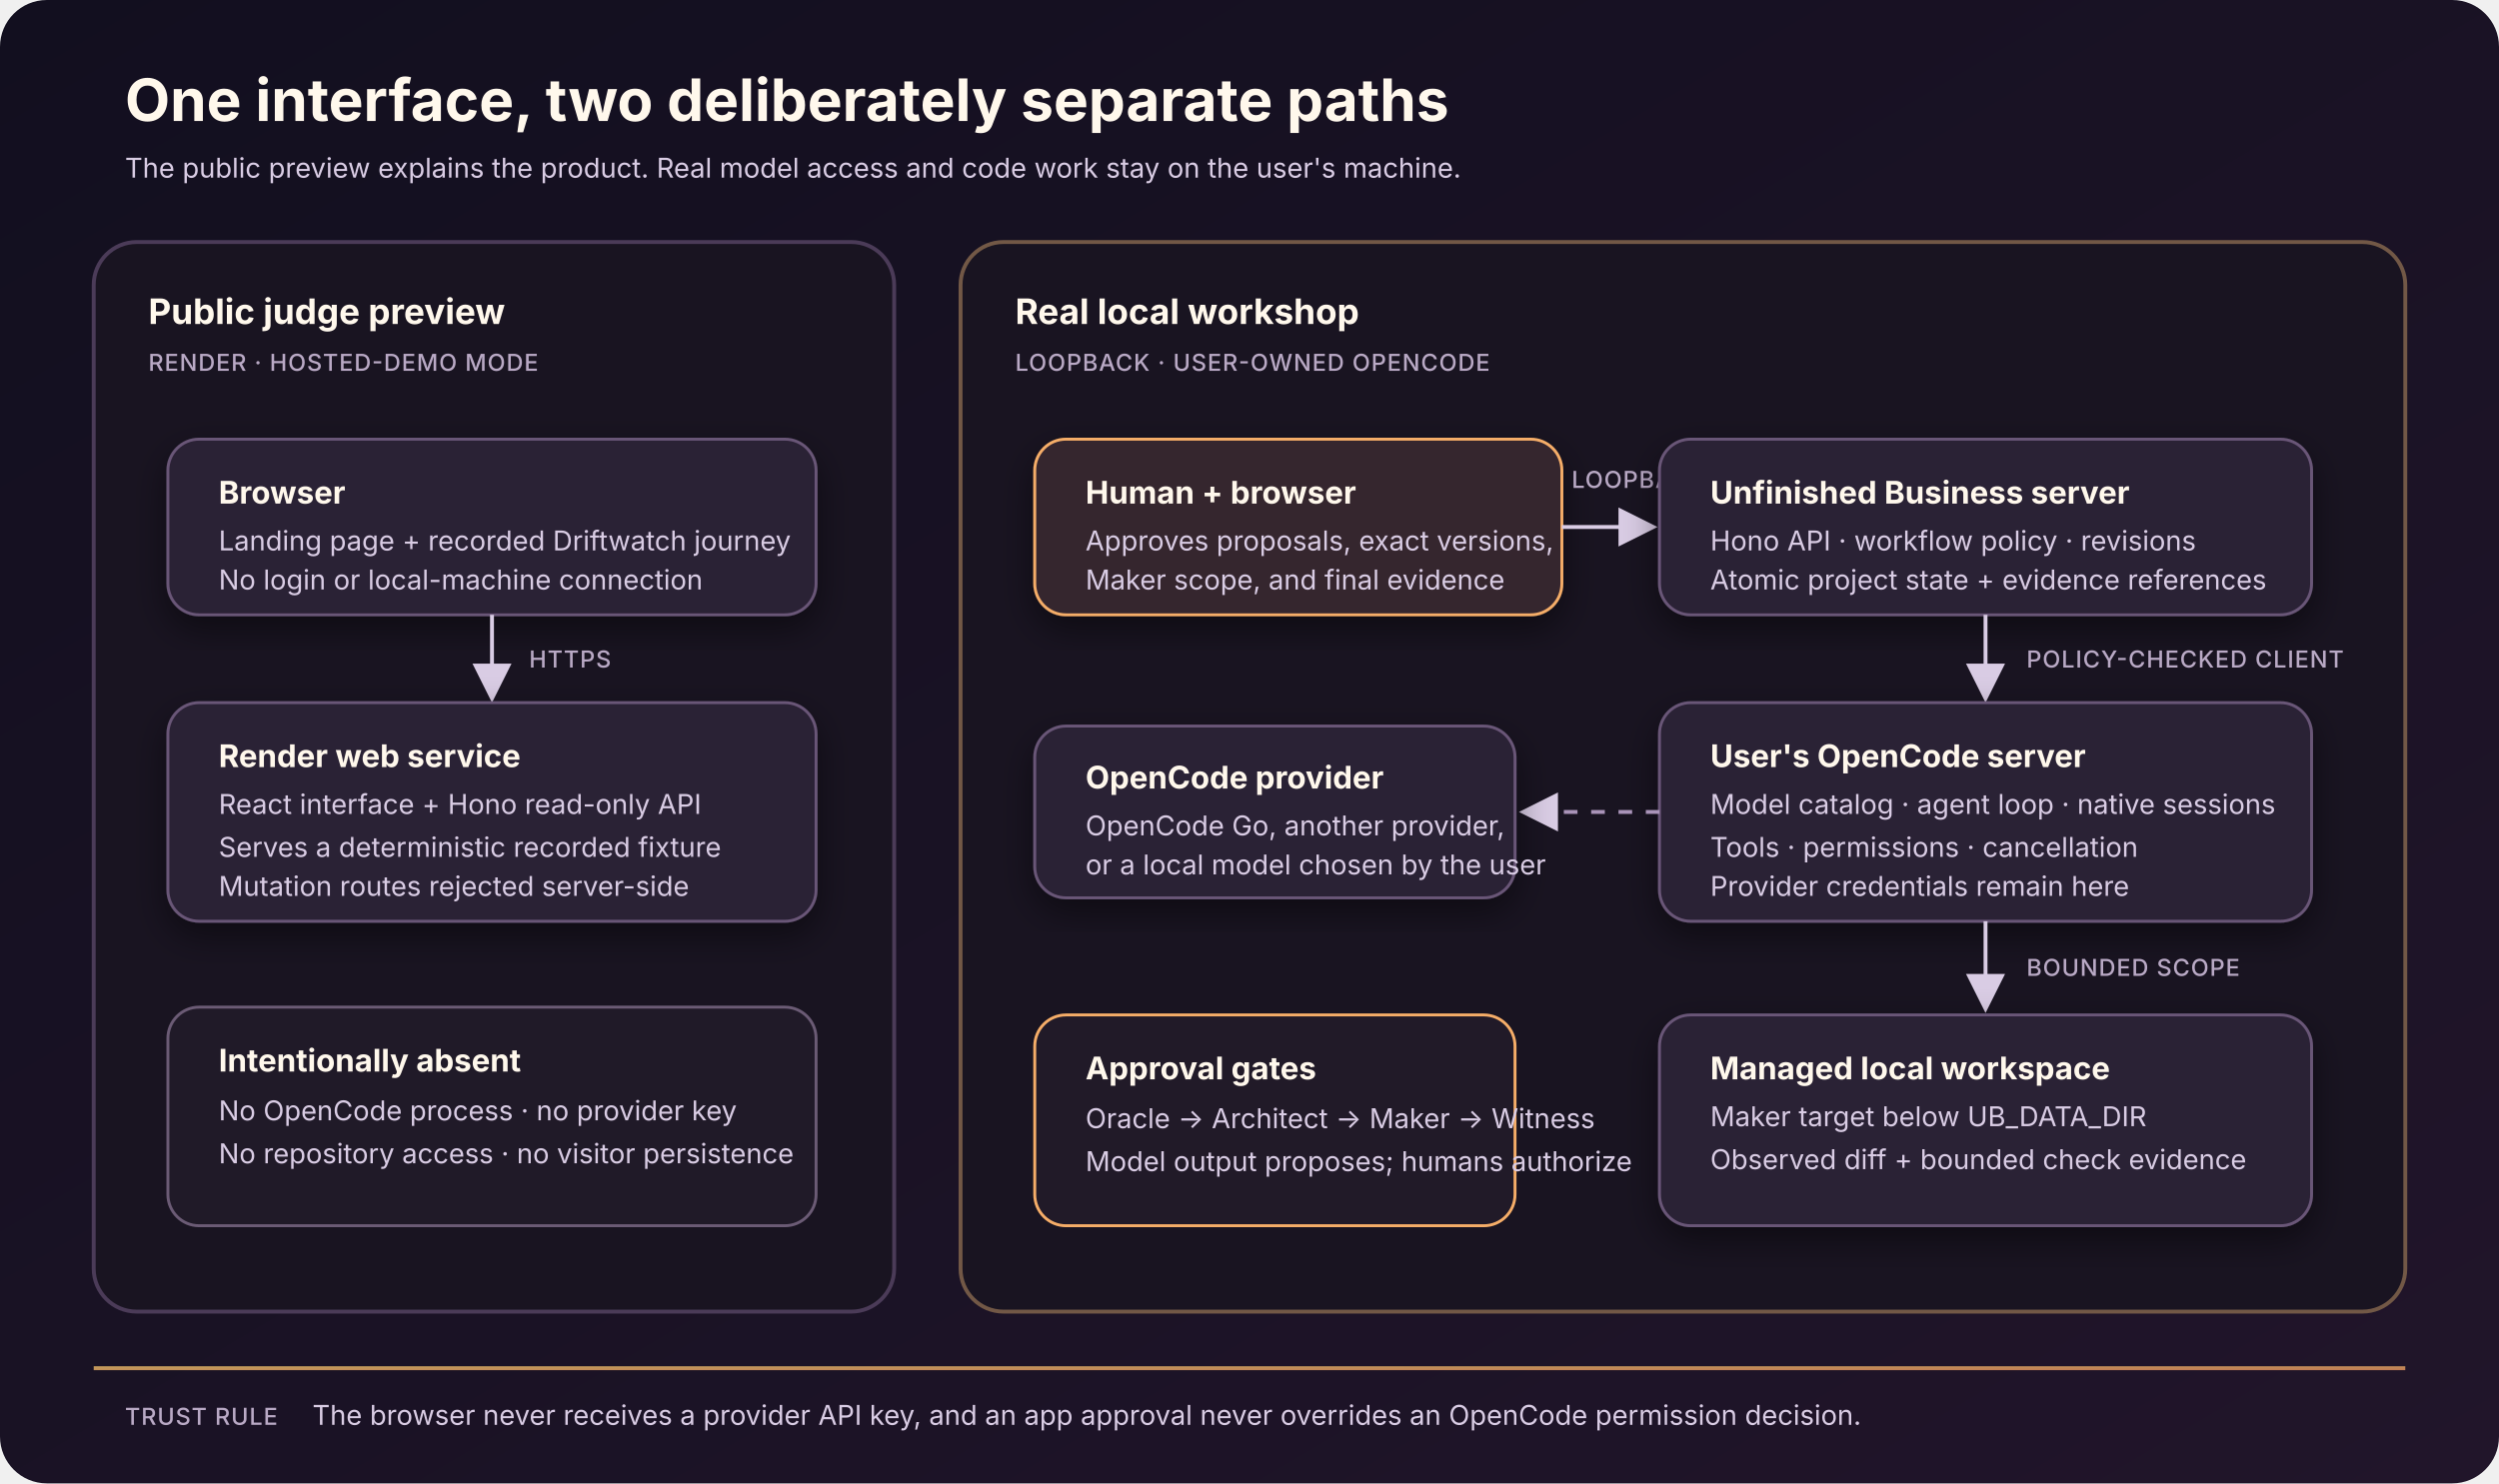
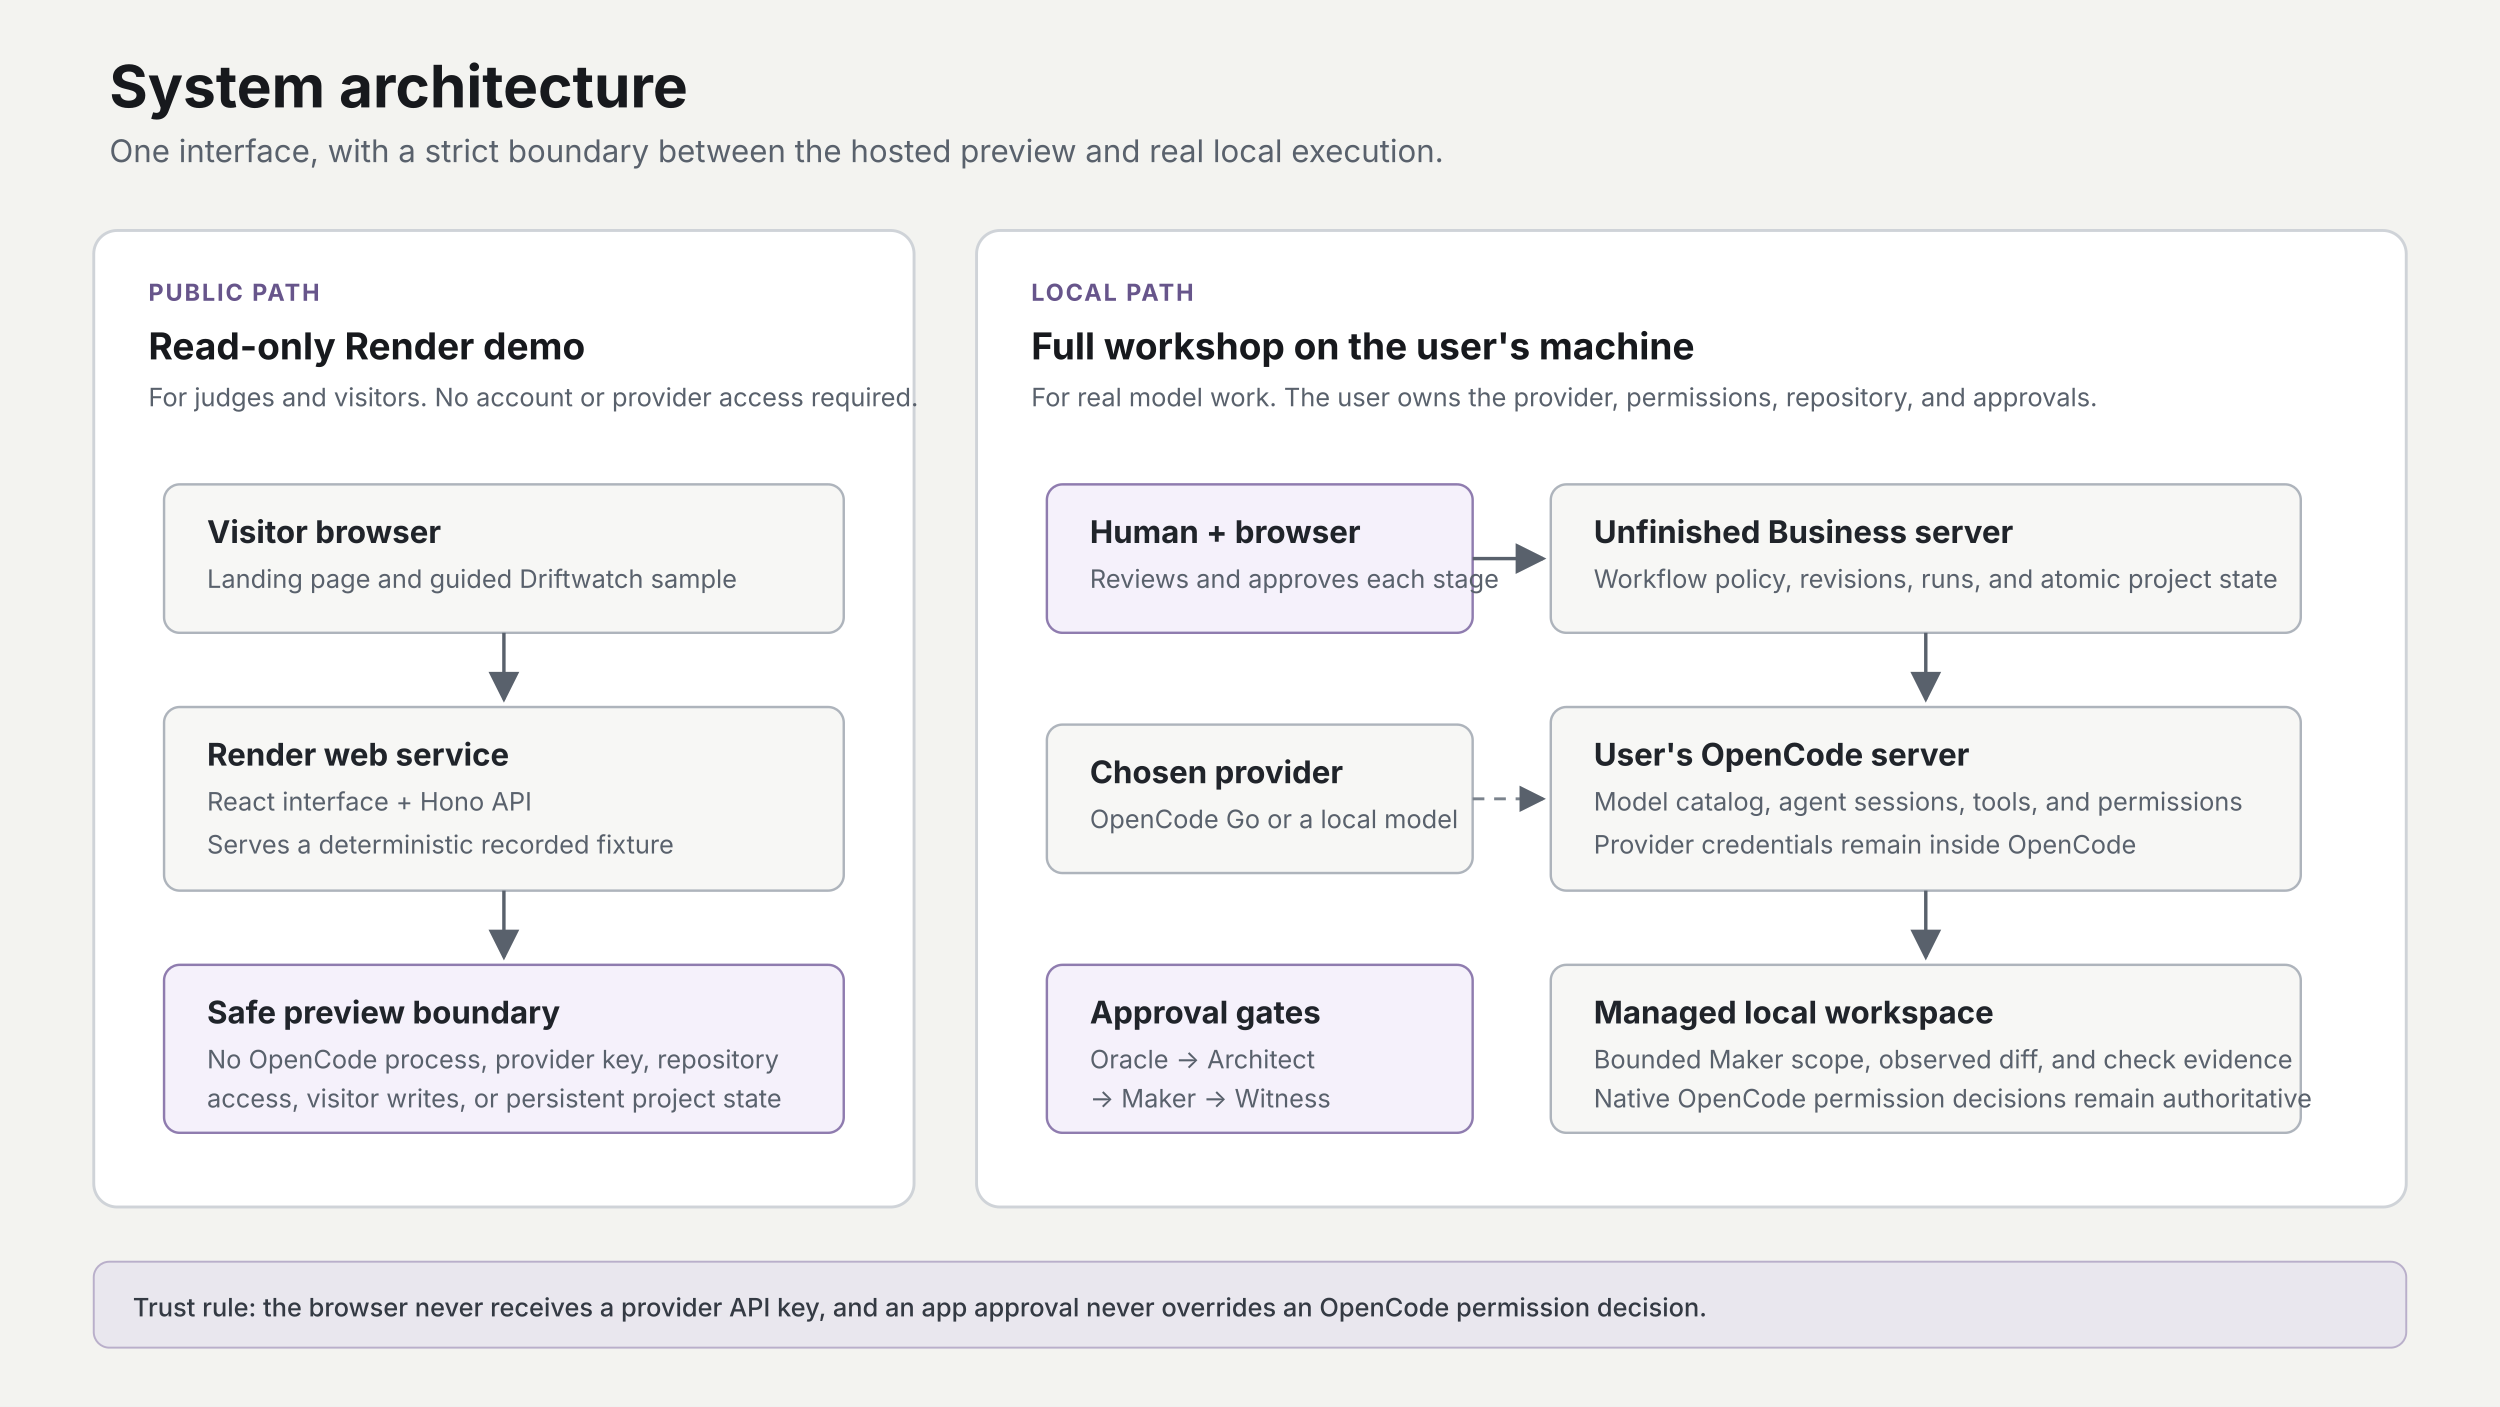
- <svg xmlns="http://www.w3.org/2000/svg" width="1280" height="760" viewBox="0 0 1280 760" role="img" aria-labelledby="title desc">
+ <svg xmlns="http://www.w3.org/2000/svg" width="1280" height="720" viewBox="0 0 1280 720" role="img" aria-labelledby="title desc">
  <defs>
-     <linearGradient id="bg" x1="0" y1="0" x2="1" y2="1">
-       <stop offset="0" stop-color="#120f1f" />
-       <stop offset="1" stop-color="#21152a" />
-     </linearGradient>
-     <linearGradient id="warm" x1="0" y1="0" x2="1" y2="1">
-       <stop offset="0" stop-color="#ffcf70" />
-       <stop offset="1" stop-color="#f59c62" />
-     </linearGradient>
-     <filter id="shadow" x="-20%" y="-20%" width="140%" height="140%">
-       <feDropShadow dx="0" dy="7" stdDeviation="9" flood-color="#08060d" flood-opacity="0.45" />
-     </filter>
-     <marker id="arrow" markerWidth="10" markerHeight="10" refX="8" refY="5" orient="auto">
-       <path d="M0 0L10 5L0 10Z" fill="#d9cce4" />
+     <marker id="arrow" markerWidth="9" markerHeight="9" refX="8" refY="4.5" orient="auto">
+       <path d="M0 0L9 4.5L0 9Z" fill="#59616c" />
    </marker>
    <style>
-       .heading { font: 700 30px system-ui, -apple-system, Segoe UI, sans-serif; fill: #fff8ec; }
-       .subheading { font: 650 18px system-ui, -apple-system, Segoe UI, sans-serif; fill: #fff8ec; }
-       .label { font: 650 16px system-ui, -apple-system, Segoe UI, sans-serif; fill: #fff8ec; }
-       .body { font: 400 14px system-ui, -apple-system, Segoe UI, sans-serif; fill: #d9cce4; }
-       .small { font: 550 12px system-ui, -apple-system, Segoe UI, sans-serif; fill: #b9a9c5; letter-spacing: .04em; }
-       .box { fill: #2b2036; stroke: #695677; stroke-width: 1.5; rx: 16; filter: url(#shadow); }
-       .box-warm { fill: #36262f; stroke: #f5ad68; stroke-width: 1.5; rx: 16; filter: url(#shadow); }
-       .line { fill: none; stroke: #d9cce4; stroke-width: 2; marker-end: url(#arrow); }
-       .line-dashed { fill: none; stroke: #a993b8; stroke-width: 2; stroke-dasharray: 7 7; marker-end: url(#arrow); }
+       .title { font: 700 30px system-ui, -apple-system, "Segoe UI", sans-serif; fill: #17191d; }
+       .subtitle { font: 400 16px system-ui, -apple-system, "Segoe UI", sans-serif; fill: #59616c; }
+       .section { font: 700 19px system-ui, -apple-system, "Segoe UI", sans-serif; fill: #17191d; }
+       .eyebrow { font: 700 12px system-ui, -apple-system, "Segoe UI", sans-serif; fill: #67558b; letter-spacing: .08em; }
+       .label { font: 650 16px system-ui, -apple-system, "Segoe UI", sans-serif; fill: #20242a; }
+       .body { font: 400 13px system-ui, -apple-system, "Segoe UI", sans-serif; fill: #59616c; }
+       .note { font: 550 13px system-ui, -apple-system, "Segoe UI", sans-serif; fill: #343a43; }
+       .panel { fill: #ffffff; stroke: #cfd3d8; stroke-width: 1.5; }
+       .box { fill: #f7f7f5; stroke: #aeb4bc; stroke-width: 1.25; }
+       .box-accent { fill: #f5f1fb; stroke: #8f7caf; stroke-width: 1.25; }
+       .line { fill: none; stroke: #59616c; stroke-width: 1.75; marker-end: url(#arrow); }
+       .dash { fill: none; stroke: #7b838d; stroke-width: 1.5; stroke-dasharray: 6 5; marker-end: url(#arrow); }
    </style>
  </defs>
-   <rect width="1280" height="760" rx="24" fill="url(#bg)" />
-   <text x="64" y="62" class="heading">One interface, two deliberately separate paths</text>
-   <text x="64" y="91" class="body">The public preview explains the product. Real model access and code work stay on the user's machine.</text>
-   <rect x="48" y="124" width="410" height="548" rx="22" fill="#191421" stroke="#4b3b58" stroke-width="2" />
-   <text x="76" y="166" class="subheading">Public judge preview</text>
-   <text x="76" y="190" class="small">RENDER · HOSTED-DEMO MODE</text>
-   <rect x="86" y="225" width="332" height="90" class="box" />
-   <text x="112" y="258" class="label">Browser</text>
-   <text x="112" y="282" class="body">Landing page + recorded Driftwatch journey</text>
-   <text x="112" y="302" class="body">No login or local-machine connection</text>
-   <path d="M252 315V356" class="line" />
-   <text x="271" y="342" class="small">HTTPS</text>
-   <rect x="86" y="360" width="332" height="112" class="box" />
-   <text x="112" y="393" class="label">Render web service</text>
-   <text x="112" y="417" class="body">React interface + Hono read-only API</text>
-   <text x="112" y="439" class="body">Serves a deterministic recorded fixture</text>
-   <text x="112" y="459" class="body">Mutation routes rejected server-side</text>
-   <rect x="86" y="516" width="332" height="112" rx="16" fill="#201a28" stroke="#6b5b75" stroke-width="1.5" />
-   <text x="112" y="549" class="label">Intentionally absent</text>
-   <text x="112" y="574" class="body">No OpenCode process · no provider key</text>
-   <text x="112" y="596" class="body">No repository access · no visitor persistence</text>
-   <rect x="492" y="124" width="740" height="548" rx="22" fill="#191421" stroke="#725846" stroke-width="2" />
-   <text x="520" y="166" class="subheading">Real local workshop</text>
-   <text x="520" y="190" class="small">LOOPBACK · USER-OWNED OPENCODE</text>
-   <rect x="530" y="225" width="270" height="90" class="box-warm" />
-   <text x="556" y="258" class="label">Human + browser</text>
-   <text x="556" y="282" class="body">Approves proposals, exact versions,</text>
-   <text x="556" y="302" class="body">Maker scope, and final evidence</text>
-   <path d="M800 270H845" class="line" />
-   <text x="805" y="250" class="small">LOOPBACK</text>
-   <rect x="850" y="225" width="334" height="90" class="box" />
-   <text x="876" y="258" class="label">Unfinished Business server</text>
-   <text x="876" y="282" class="body">Hono API · workflow policy · revisions</text>
-   <text x="876" y="302" class="body">Atomic project state + evidence references</text>
-   <path d="M1017 315V356" class="line" />
-   <text x="1038" y="342" class="small">POLICY-CHECKED CLIENT</text>
-   <rect x="850" y="360" width="334" height="112" class="box" />
-   <text x="876" y="393" class="label">User's OpenCode server</text>
-   <text x="876" y="417" class="body">Model catalog · agent loop · native sessions</text>
-   <text x="876" y="439" class="body">Tools · permissions · cancellation</text>
-   <text x="876" y="459" class="body">Provider credentials remain here</text>
-   <path d="M850 416H782" class="line-dashed" />
-   <rect x="530" y="372" width="246" height="88" class="box" />
-   <text x="556" y="404" class="label">OpenCode provider</text>
-   <text x="556" y="428" class="body">OpenCode Go, another provider,</text>
-   <text x="556" y="448" class="body">or a local model chosen by the user</text>
-   <path d="M1017 472V515" class="line" />
-   <text x="1038" y="500" class="small">BOUNDED SCOPE</text>
-   <rect x="850" y="520" width="334" height="108" class="box" />
-   <text x="876" y="553" class="label">Managed local workspace</text>
-   <text x="876" y="577" class="body">Maker target below UB_DATA_DIR</text>
-   <text x="876" y="599" class="body">Observed diff + bounded check evidence</text>
-   <rect x="530" y="520" width="246" height="108" rx="16" fill="#211a28" stroke="#f5ad68" stroke-width="1.5" />
-   <text x="556" y="553" class="label">Approval gates</text>
-   <text x="556" y="578" class="body">Oracle → Architect → Maker → Witness</text>
-   <text x="556" y="600" class="body">Model output proposes; humans authorize</text>
-   <rect x="48" y="700" width="1184" height="2" fill="url(#warm)" opacity="0.75" />
-   <text x="64" y="730" class="small">TRUST RULE</text>
-   <text x="160" y="730" class="body">The browser never receives a provider API key, and an app approval never overrides an OpenCode permission decision.</text>
+   <rect width="1280" height="720" fill="#f3f3f0" />
+   <text x="56" y="55" class="title">System architecture</text>
+   <text x="56" y="83" class="subtitle">One interface, with a strict boundary between the hosted preview and real local execution.</text>
+   <rect x="48" y="118" width="420" height="500" rx="12" class="panel" />
+   <text x="76" y="154" class="eyebrow">PUBLIC PATH</text>
+   <text x="76" y="184" class="section">Read-only Render demo</text>
+   <text x="76" y="208" class="body">For judges and visitors. No account or provider access required.</text>
+   <rect x="84" y="248" width="348" height="76" rx="8" class="box" />
+   <text x="106" y="278" class="label">Visitor browser</text>
+   <text x="106" y="301" class="body">Landing page and guided Driftwatch sample</text>
+   <path d="M258 324V358" class="line" />
+   <rect x="84" y="362" width="348" height="94" rx="8" class="box" />
+   <text x="106" y="392" class="label">Render web service</text>
+   <text x="106" y="415" class="body">React interface + Hono API</text>
+   <text x="106" y="437" class="body">Serves a deterministic recorded fixture</text>
+   <path d="M258 456V490" class="line" />
+   <rect x="84" y="494" width="348" height="86" rx="8" class="box-accent" />
+   <text x="106" y="524" class="label">Safe preview boundary</text>
+   <text x="106" y="547" class="body">No OpenCode process, provider key, repository</text>
+   <text x="106" y="567" class="body">access, visitor writes, or persistent project state</text>
+   <rect x="500" y="118" width="732" height="500" rx="12" class="panel" />
+   <text x="528" y="154" class="eyebrow">LOCAL PATH</text>
+   <text x="528" y="184" class="section">Full workshop on the user's machine</text>
+   <text x="528" y="208" class="body">For real model work. The user owns the provider, permissions, repository, and approvals.</text>
+   <rect x="536" y="248" width="218" height="76" rx="8" class="box-accent" />
+   <text x="558" y="278" class="label">Human + browser</text>
+   <text x="558" y="301" class="body">Reviews and approves each stage</text>
+   <path d="M754 286H790" class="line" />
+   <rect x="794" y="248" width="384" height="76" rx="8" class="box" />
+   <text x="816" y="278" class="label">Unfinished Business server</text>
+   <text x="816" y="301" class="body">Workflow policy, revisions, runs, and atomic project state</text>
+   <path d="M986 324V358" class="line" />
+   <rect x="794" y="362" width="384" height="94" rx="8" class="box" />
+   <text x="816" y="392" class="label">User's OpenCode server</text>
+   <text x="816" y="415" class="body">Model catalog, agent sessions, tools, and permissions</text>
+   <text x="816" y="437" class="body">Provider credentials remain inside OpenCode</text>
+   <rect x="536" y="371" width="218" height="76" rx="8" class="box" />
+   <text x="558" y="401" class="label">Chosen provider</text>
+   <text x="558" y="424" class="body">OpenCode Go or a local model</text>
+   <path d="M754 409H790" class="dash" />
+   <path d="M986 456V490" class="line" />
+   <rect x="794" y="494" width="384" height="86" rx="8" class="box" />
+   <text x="816" y="524" class="label">Managed local workspace</text>
+   <text x="816" y="547" class="body">Bounded Maker scope, observed diff, and check evidence</text>
+   <text x="816" y="567" class="body">Native OpenCode permission decisions remain authoritative</text>
+   <rect x="536" y="494" width="218" height="86" rx="8" class="box-accent" />
+   <text x="558" y="524" class="label">Approval gates</text>
+   <text x="558" y="547" class="body">Oracle → Architect</text>
+   <text x="558" y="567" class="body">→ Maker → Witness</text>
+   <rect x="48" y="646" width="1184" height="44" rx="8" fill="#e9e7ee" stroke="#b9afca" />
+   <text x="68" y="674" class="note">Trust rule: the browser never receives a provider API key, and an app approval never overrides an OpenCode permission decision.</text>
</svg>
